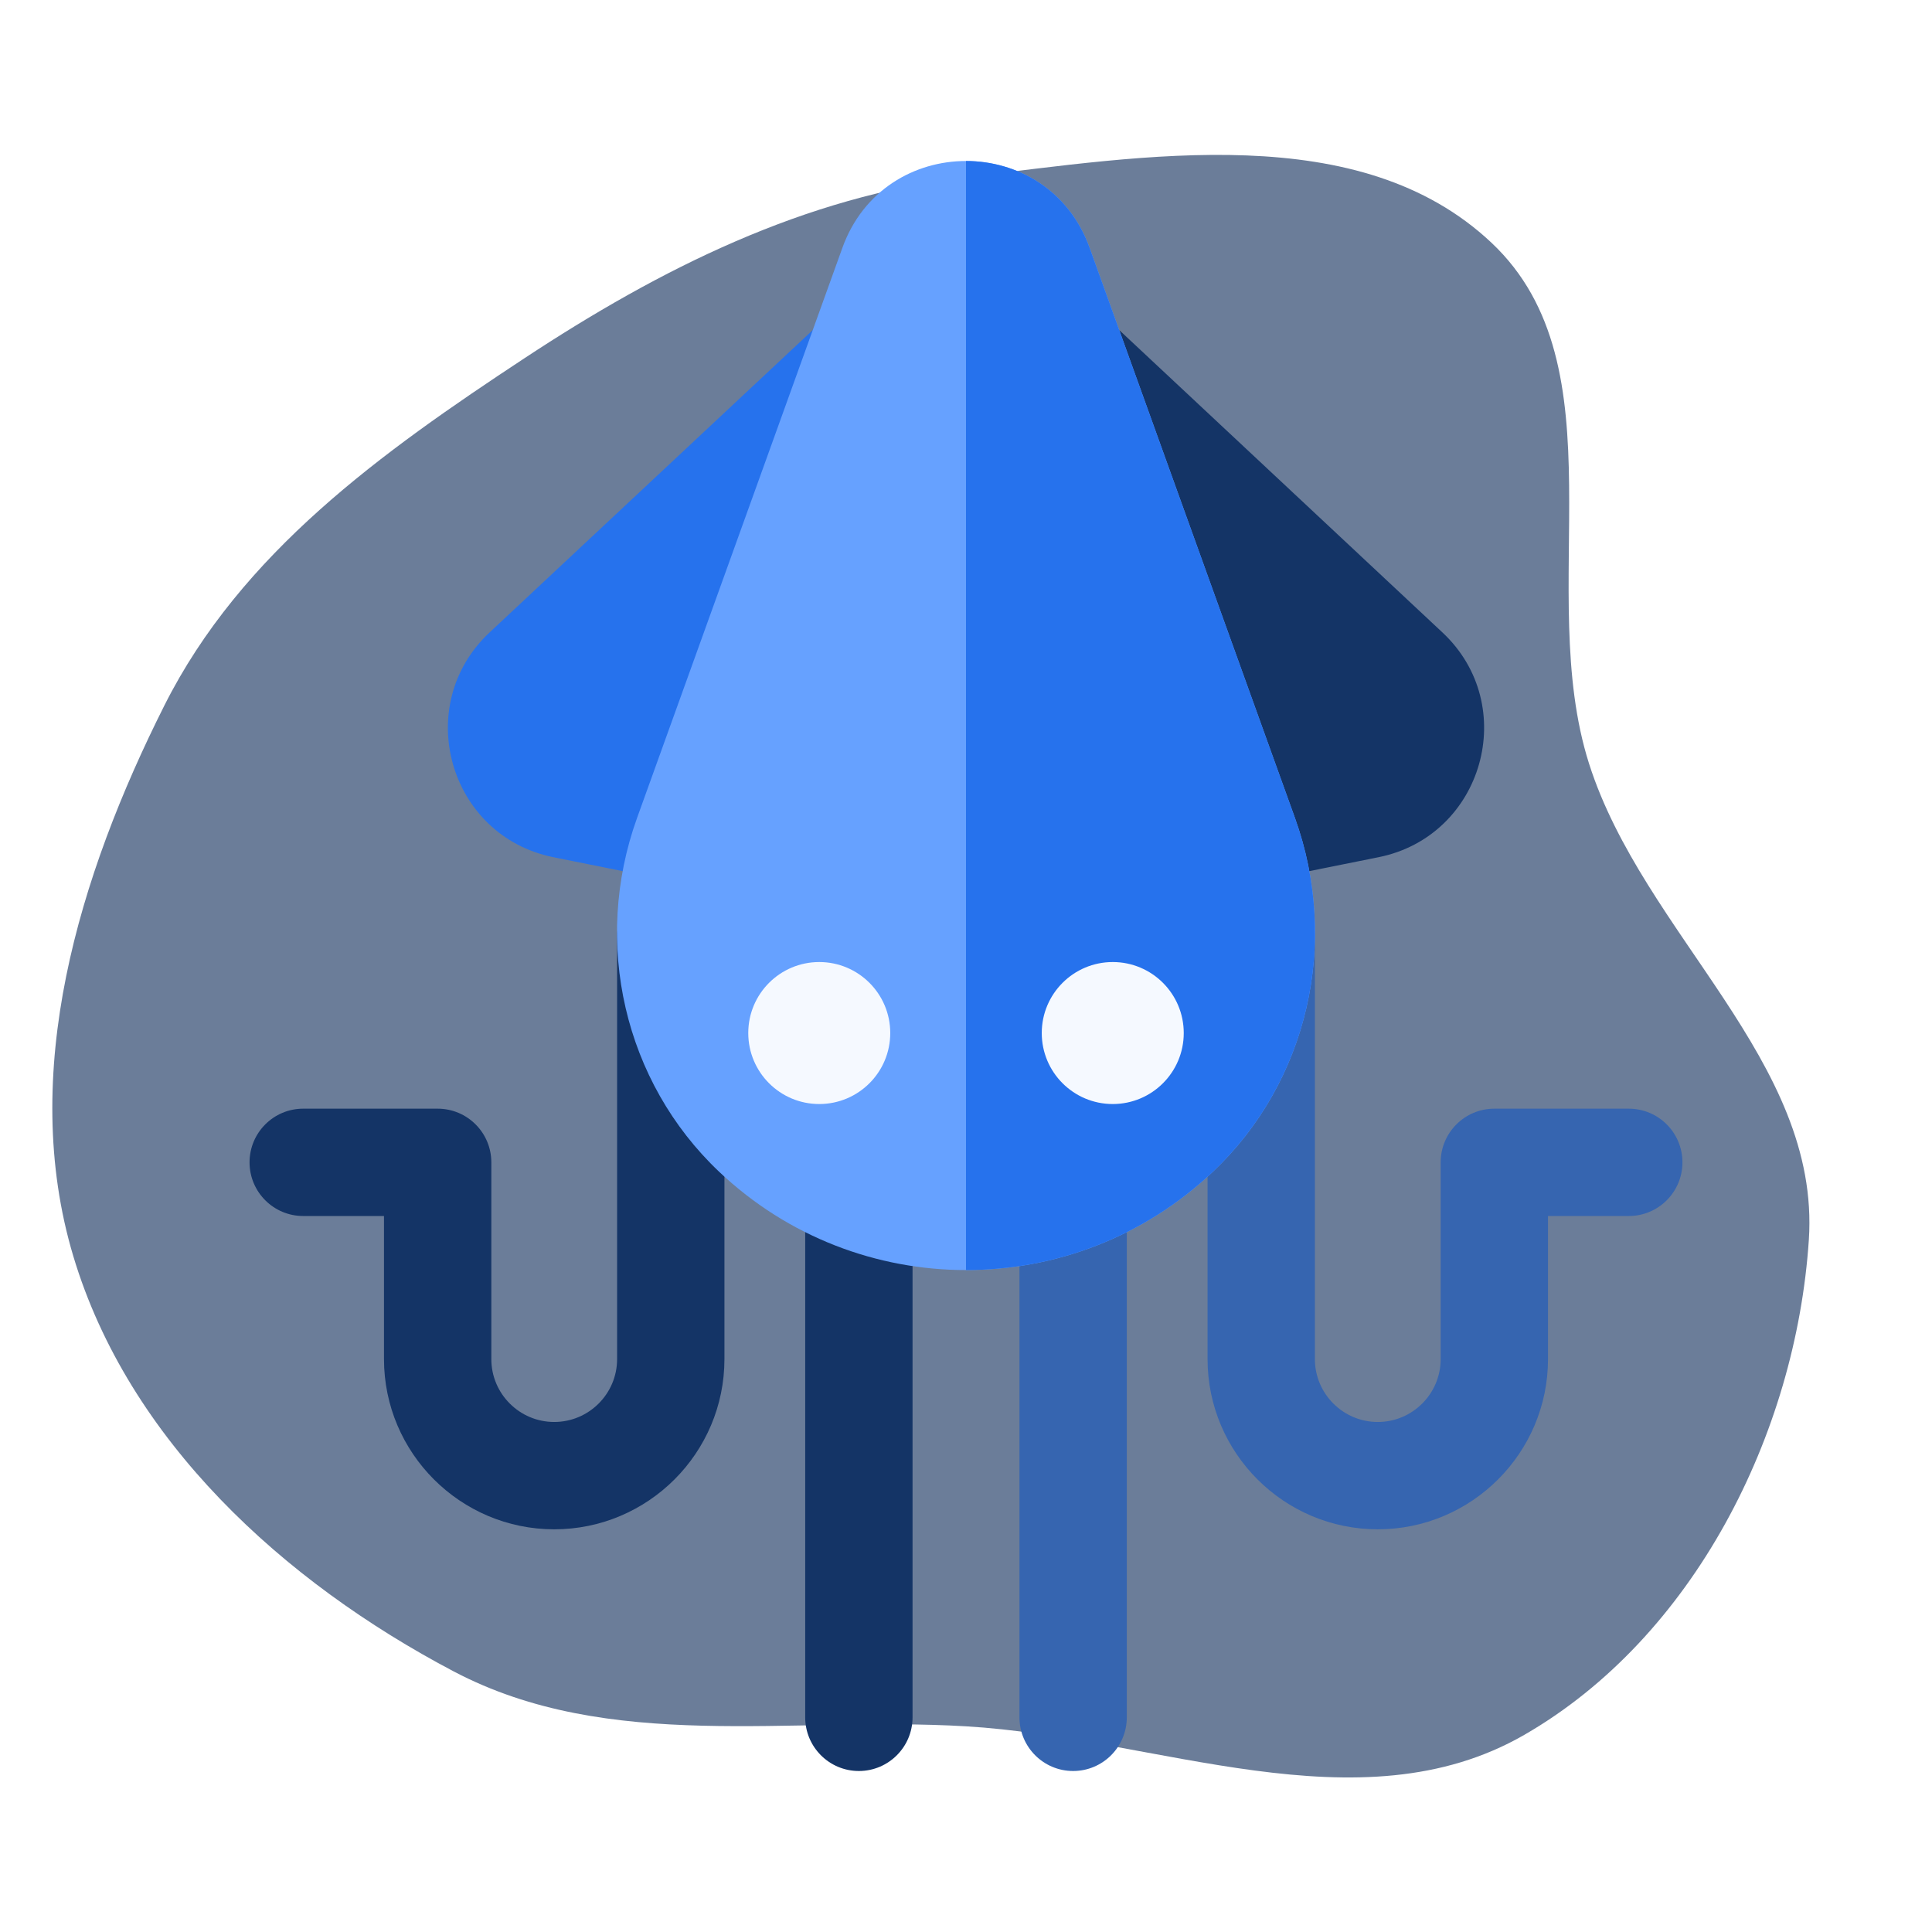
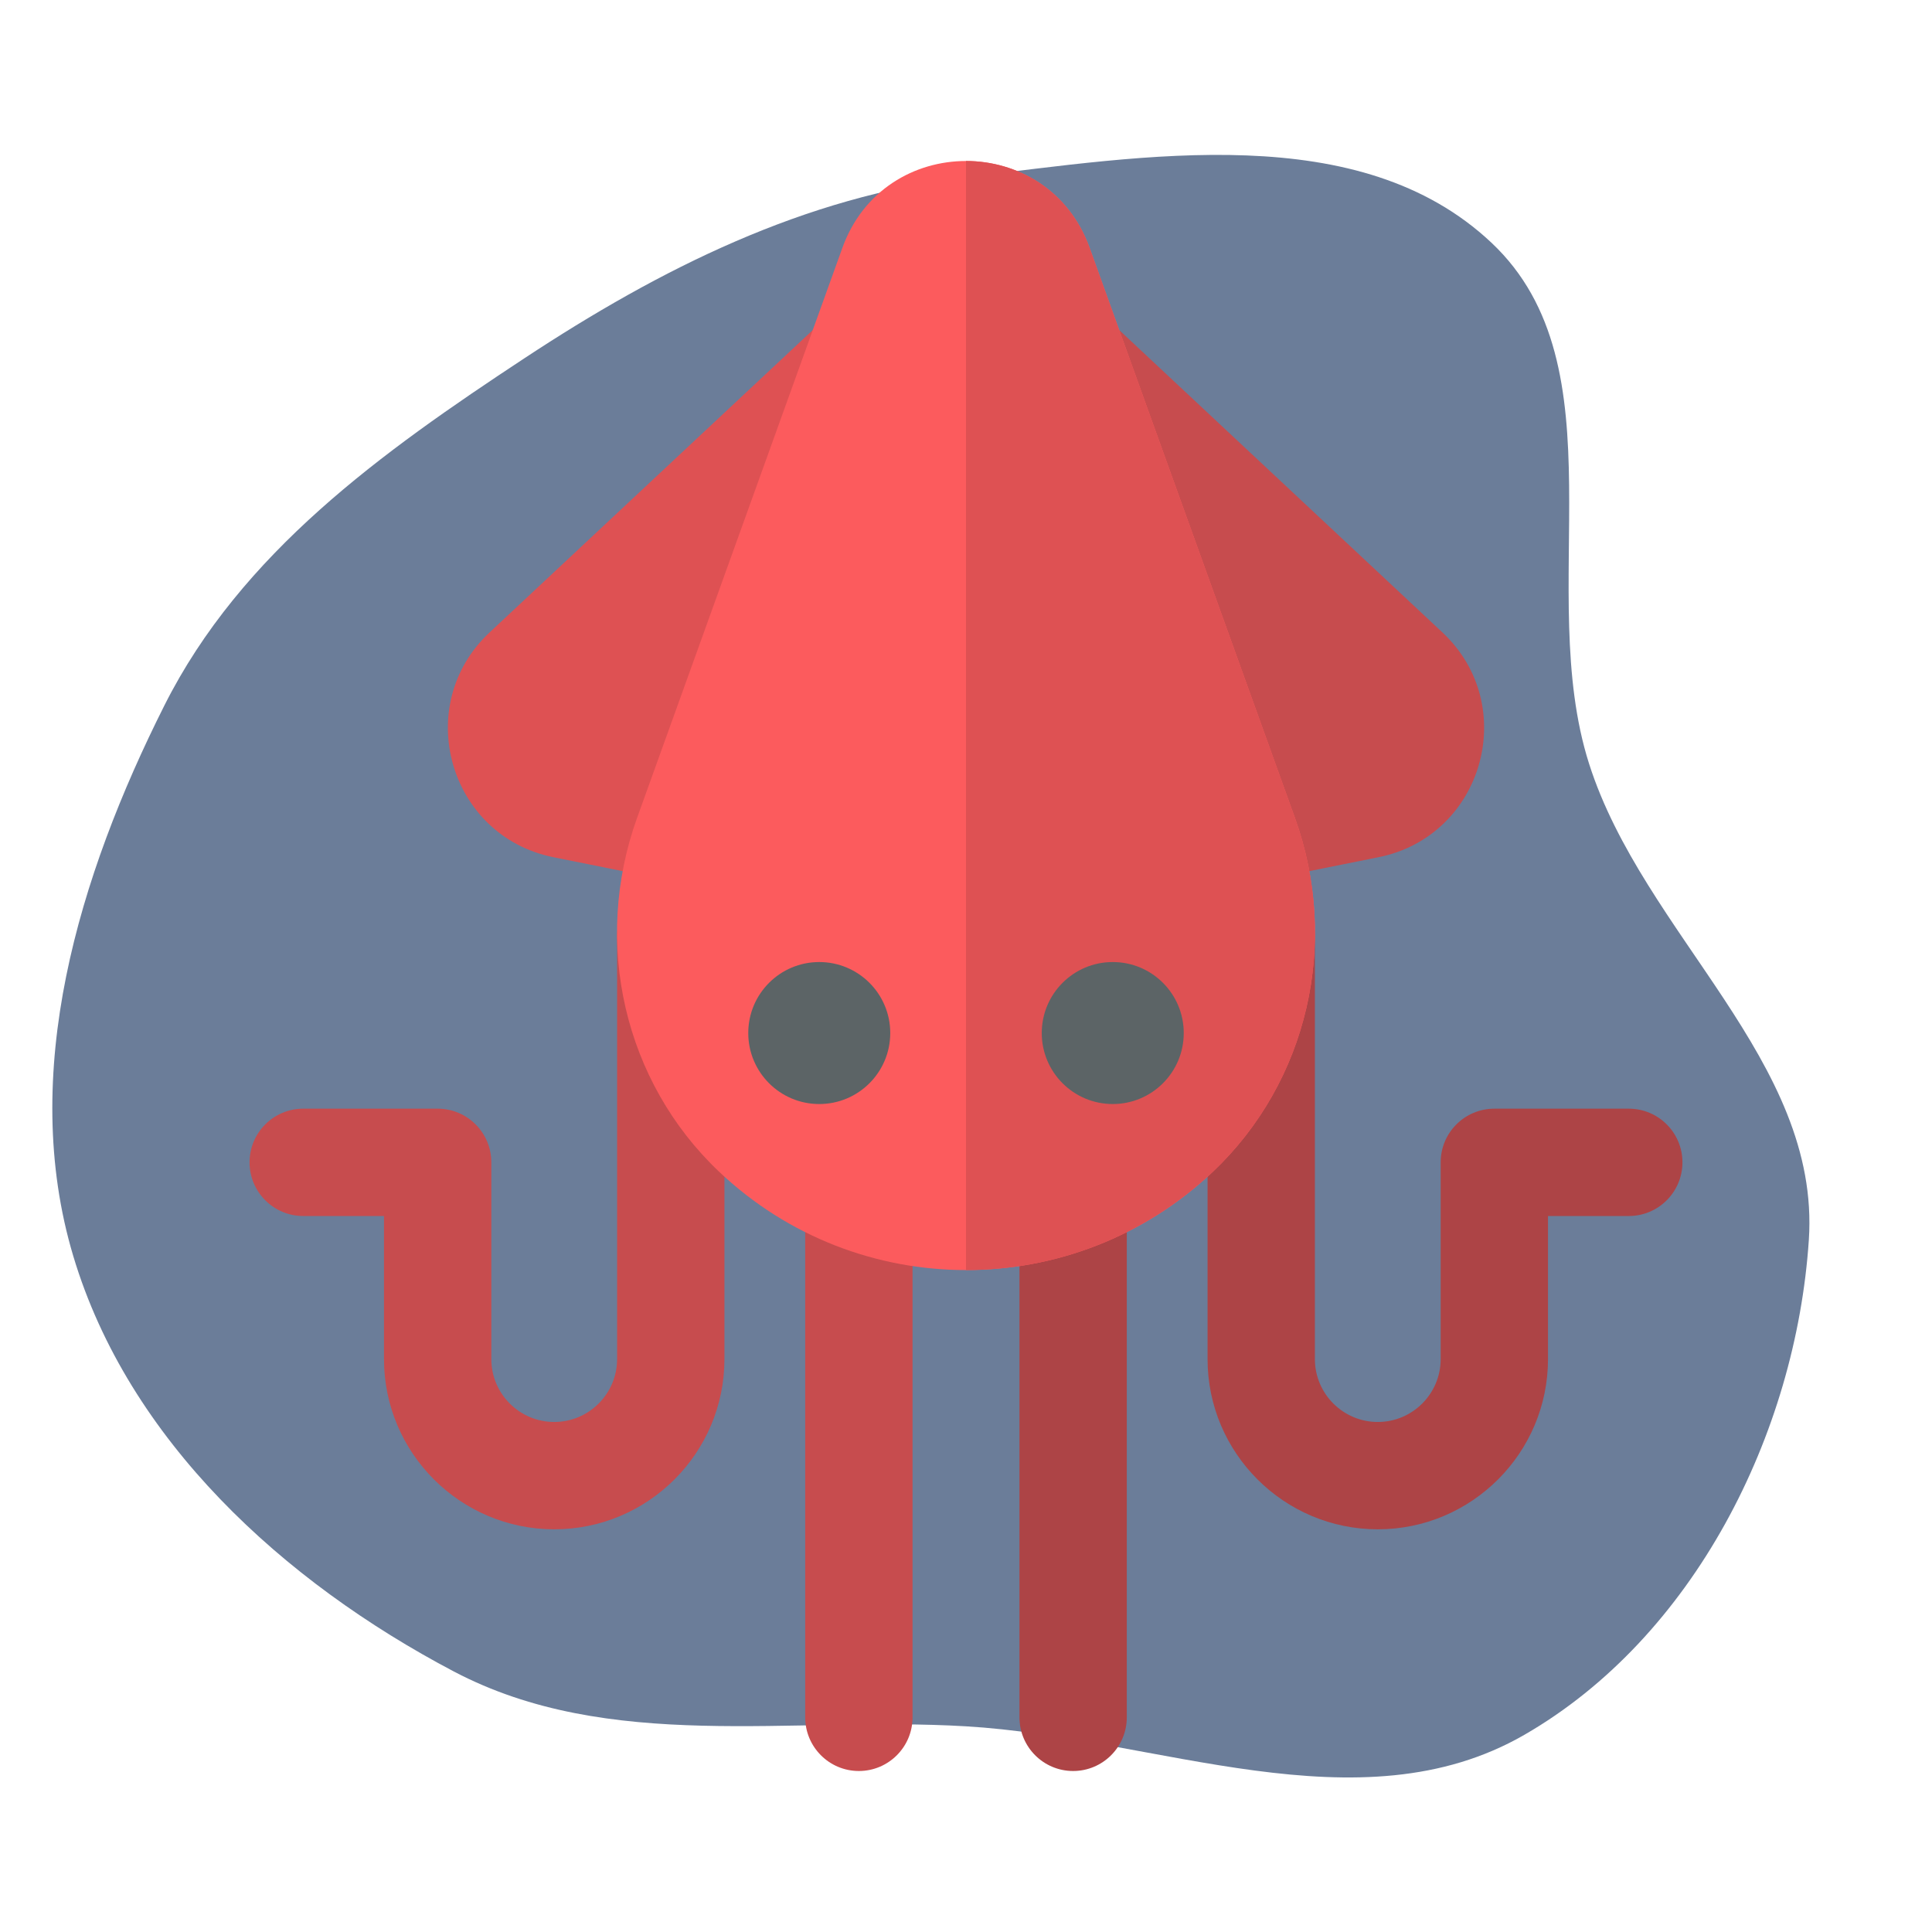
<svg xmlns="http://www.w3.org/2000/svg" height="800px" width="800px" version="1.1" id="Layer_1" viewBox="-51.2 -51.2 614.40 614.40" xml:space="preserve" fill="#000000">
  <g id="SVGRepo_bgCarrier" stroke-width="0">
    <path transform="translate(-51.2,-51.2)" d="M307.2,548.989C367.791,552.576,432.246,582.009,484.816,551.667C538.53,520.666,571.124,456.172,575.235,394.29C579.013,337.414,522.618,297.14,505.33,242.824C487.867,187.957,516.241,116.654,474.309,77.194C432.405,37.758,364.336,49.542,307.2,56.367C255.71,62.517,210.078,85.392,166.778,113.926C121.387,143.839,76.675,175.794,52.266,224.367C25.04,278.547,5.908,341.356,23.301,399.444C40.853,458.059,90.099,502.989,144.233,531.505C193.784,557.606,251.293,545.68,307.2,548.989" fill="#6B7D99" strokewidth="0" />
  </g>
  <g id="SVGRepo_iconCarrier">
    <g>
-       <path style="fill:#3665B0;" d="M290.068,512.001c-9.426,0-17.067-7.642-17.067-17.067V329.486c0-9.426,7.642-17.067,17.067-17.067 s17.067,7.642,17.067,17.067v165.446C307.135,504.359,299.493,512.001,290.068,512.001z" />
-       <path style="fill:#3665B0;" d="M386.952,435.141c-29.849,0-54.134-24.285-54.134-54.135V246.603 c0-9.426,7.642-17.067,17.067-17.067s17.067,7.642,17.067,17.067v134.404c0,11.028,8.972,20,19.999,20s20-8.973,20-20v-62.567 c0-9.426,7.642-17.067,17.067-17.067h42.754c9.426,0,17.067,7.642,17.067,17.067s-7.642,17.067-17.067,17.067h-25.687v45.499 C441.087,410.855,416.801,435.141,386.952,435.141z" />
+       <path style="fill:#AD4446;" d="M290.068,512.001c-9.426,0-17.067-7.642-17.067-17.067V329.486c0-9.426,7.642-17.067,17.067-17.067 s17.067,7.642,17.067,17.067v165.446C307.135,504.359,299.493,512.001,290.068,512.001z" />
+       <path style="fill:#AD4446;" d="M386.952,435.141c-29.849,0-54.134-24.285-54.134-54.135V246.603 c0-9.426,7.642-17.067,17.067-17.067s17.067,7.642,17.067,17.067v134.404c0,11.028,8.972,20,19.999,20s20-8.973,20-20v-62.567 c0-9.426,7.642-17.067,17.067-17.067h42.754c9.426,0,17.067,7.642,17.067,17.067s-7.642,17.067-17.067,17.067h-25.687v45.499 C441.087,410.855,416.801,435.141,386.952,435.141z" />
    </g>
    <g>
-       <path style="fill:#143466;" d="M327.778,218.495l-53.767-149.29c-6.03-16.742,14.64-30.478,27.717-18.247l105.787,98.968 c24.792,23.196,12.985,64.78-20.309,71.474l-40.007,8.043C338.868,231.116,330.633,226.424,327.778,218.495z" />
-       <path style="fill:#143466;" d="M221.932,512.001c-9.426,0-17.067-7.642-17.067-17.067V329.486c0-9.426,7.642-17.067,17.067-17.067 s17.067,7.642,17.067,17.067v165.446C238.999,504.359,231.359,512.001,221.932,512.001z" />
-       <path style="fill:#143466;" d="M125.049,435.141c-29.849,0-54.135-24.285-54.135-54.135v-45.5H45.227 c-9.426,0-17.067-7.642-17.067-17.067s7.642-17.067,17.067-17.067h42.754c9.426,0,17.067,7.642,17.067,17.067v62.566 c0,11.028,8.973,20,20,20s19.999-8.973,19.999-20V246.603c0-9.426,7.642-17.067,17.067-17.067s17.067,7.642,17.067,17.067v134.404 C179.183,410.855,154.898,435.141,125.049,435.141z" />
+       <path style="fill:#C74C4E;" d="M327.778,218.495l-53.767-149.29c-6.03-16.742,14.64-30.478,27.717-18.247l105.787,98.968 c24.792,23.196,12.985,64.78-20.309,71.474l-40.007,8.043C338.868,231.116,330.633,226.424,327.778,218.495z" />
+       <path style="fill:#C74C4E;" d="M221.932,512.001c-9.426,0-17.067-7.642-17.067-17.067V329.486c0-9.426,7.642-17.067,17.067-17.067 s17.067,7.642,17.067,17.067v165.446C238.999,504.359,231.359,512.001,221.932,512.001z" />
+       <path style="fill:#C74C4E;" d="M125.049,435.141c-29.849,0-54.135-24.285-54.135-54.135v-45.5H45.227 c-9.426,0-17.067-7.642-17.067-17.067s7.642-17.067,17.067-17.067h42.754c9.426,0,17.067,7.642,17.067,17.067v62.566 c0,11.028,8.973,20,20,20s19.999-8.973,19.999-20V246.603c0-9.426,7.642-17.067,17.067-17.067s17.067,7.642,17.067,17.067v134.404 C179.183,410.855,154.898,435.141,125.049,435.141z" />
    </g>
-     <path style="fill:#2672ED;" d="M164.801,229.446l-40.006-8.043c-33.283-6.693-45.107-48.273-20.308-71.474l105.785-98.968 c12.99-12.151,33.786,1.397,27.717,18.247l-53.766,149.287C181.365,226.429,173.125,231.115,164.801,229.446z" />
-     <path style="fill:#66A1FF;" d="M256,352.699c-28.247,0-56.493-10.42-78.504-31.264c-30.18-28.579-40.422-72.762-26.09-112.558 L216.69,27.61c13.265-36.829,65.367-36.798,78.62,0l65.284,181.266c14.333,39.797,4.092,83.979-26.09,112.559 C312.494,342.279,284.247,352.699,256,352.699z" />
-     <path style="fill:#2672ED;" d="M360.595,208.876L295.311,27.611C288.683,9.21,272.342,0.003,256,0.001v352.698 c28.246,0,56.493-10.42,78.504-31.264C364.685,292.856,374.926,248.673,360.595,208.876z" />
+     <path style="fill:#DE5153;" d="M164.801,229.446l-40.006-8.043c-33.283-6.693-45.107-48.273-20.308-71.474l105.785-98.968 c12.99-12.151,33.786,1.397,27.717,18.247l-53.766,149.287C181.365,226.429,173.125,231.115,164.801,229.446z" />
+     <path style="fill:#FC5B5D;" d="M256,352.699c-28.247,0-56.493-10.42-78.504-31.264c-30.18-28.579-40.422-72.762-26.09-112.558 L216.69,27.61c13.265-36.829,65.367-36.798,78.62,0l65.284,181.266c14.333,39.797,4.092,83.979-26.09,112.559 C312.494,342.279,284.247,352.699,256,352.699z" />
+     <path style="fill:#DE5153;" d="M360.595,208.876L295.311,27.611C288.683,9.21,272.342,0.003,256,0.001v352.698 c28.246,0,56.493-10.42,78.504-31.264C364.685,292.856,374.926,248.673,360.595,208.876z" />
    <g>
-       <circle style="fill:#F5F9FF;" cx="209.334" cy="277.319" r="22.578" />
-       <circle style="fill:#F5F9FF;" cx="302.669" cy="277.319" r="22.578" />
+       <circle style="fill:#5C6466;" cx="209.334" cy="277.319" r="22.578" />
+       <circle style="fill:#5C6466;" cx="302.669" cy="277.319" r="22.578" />
    </g>
  </g>
</svg>
